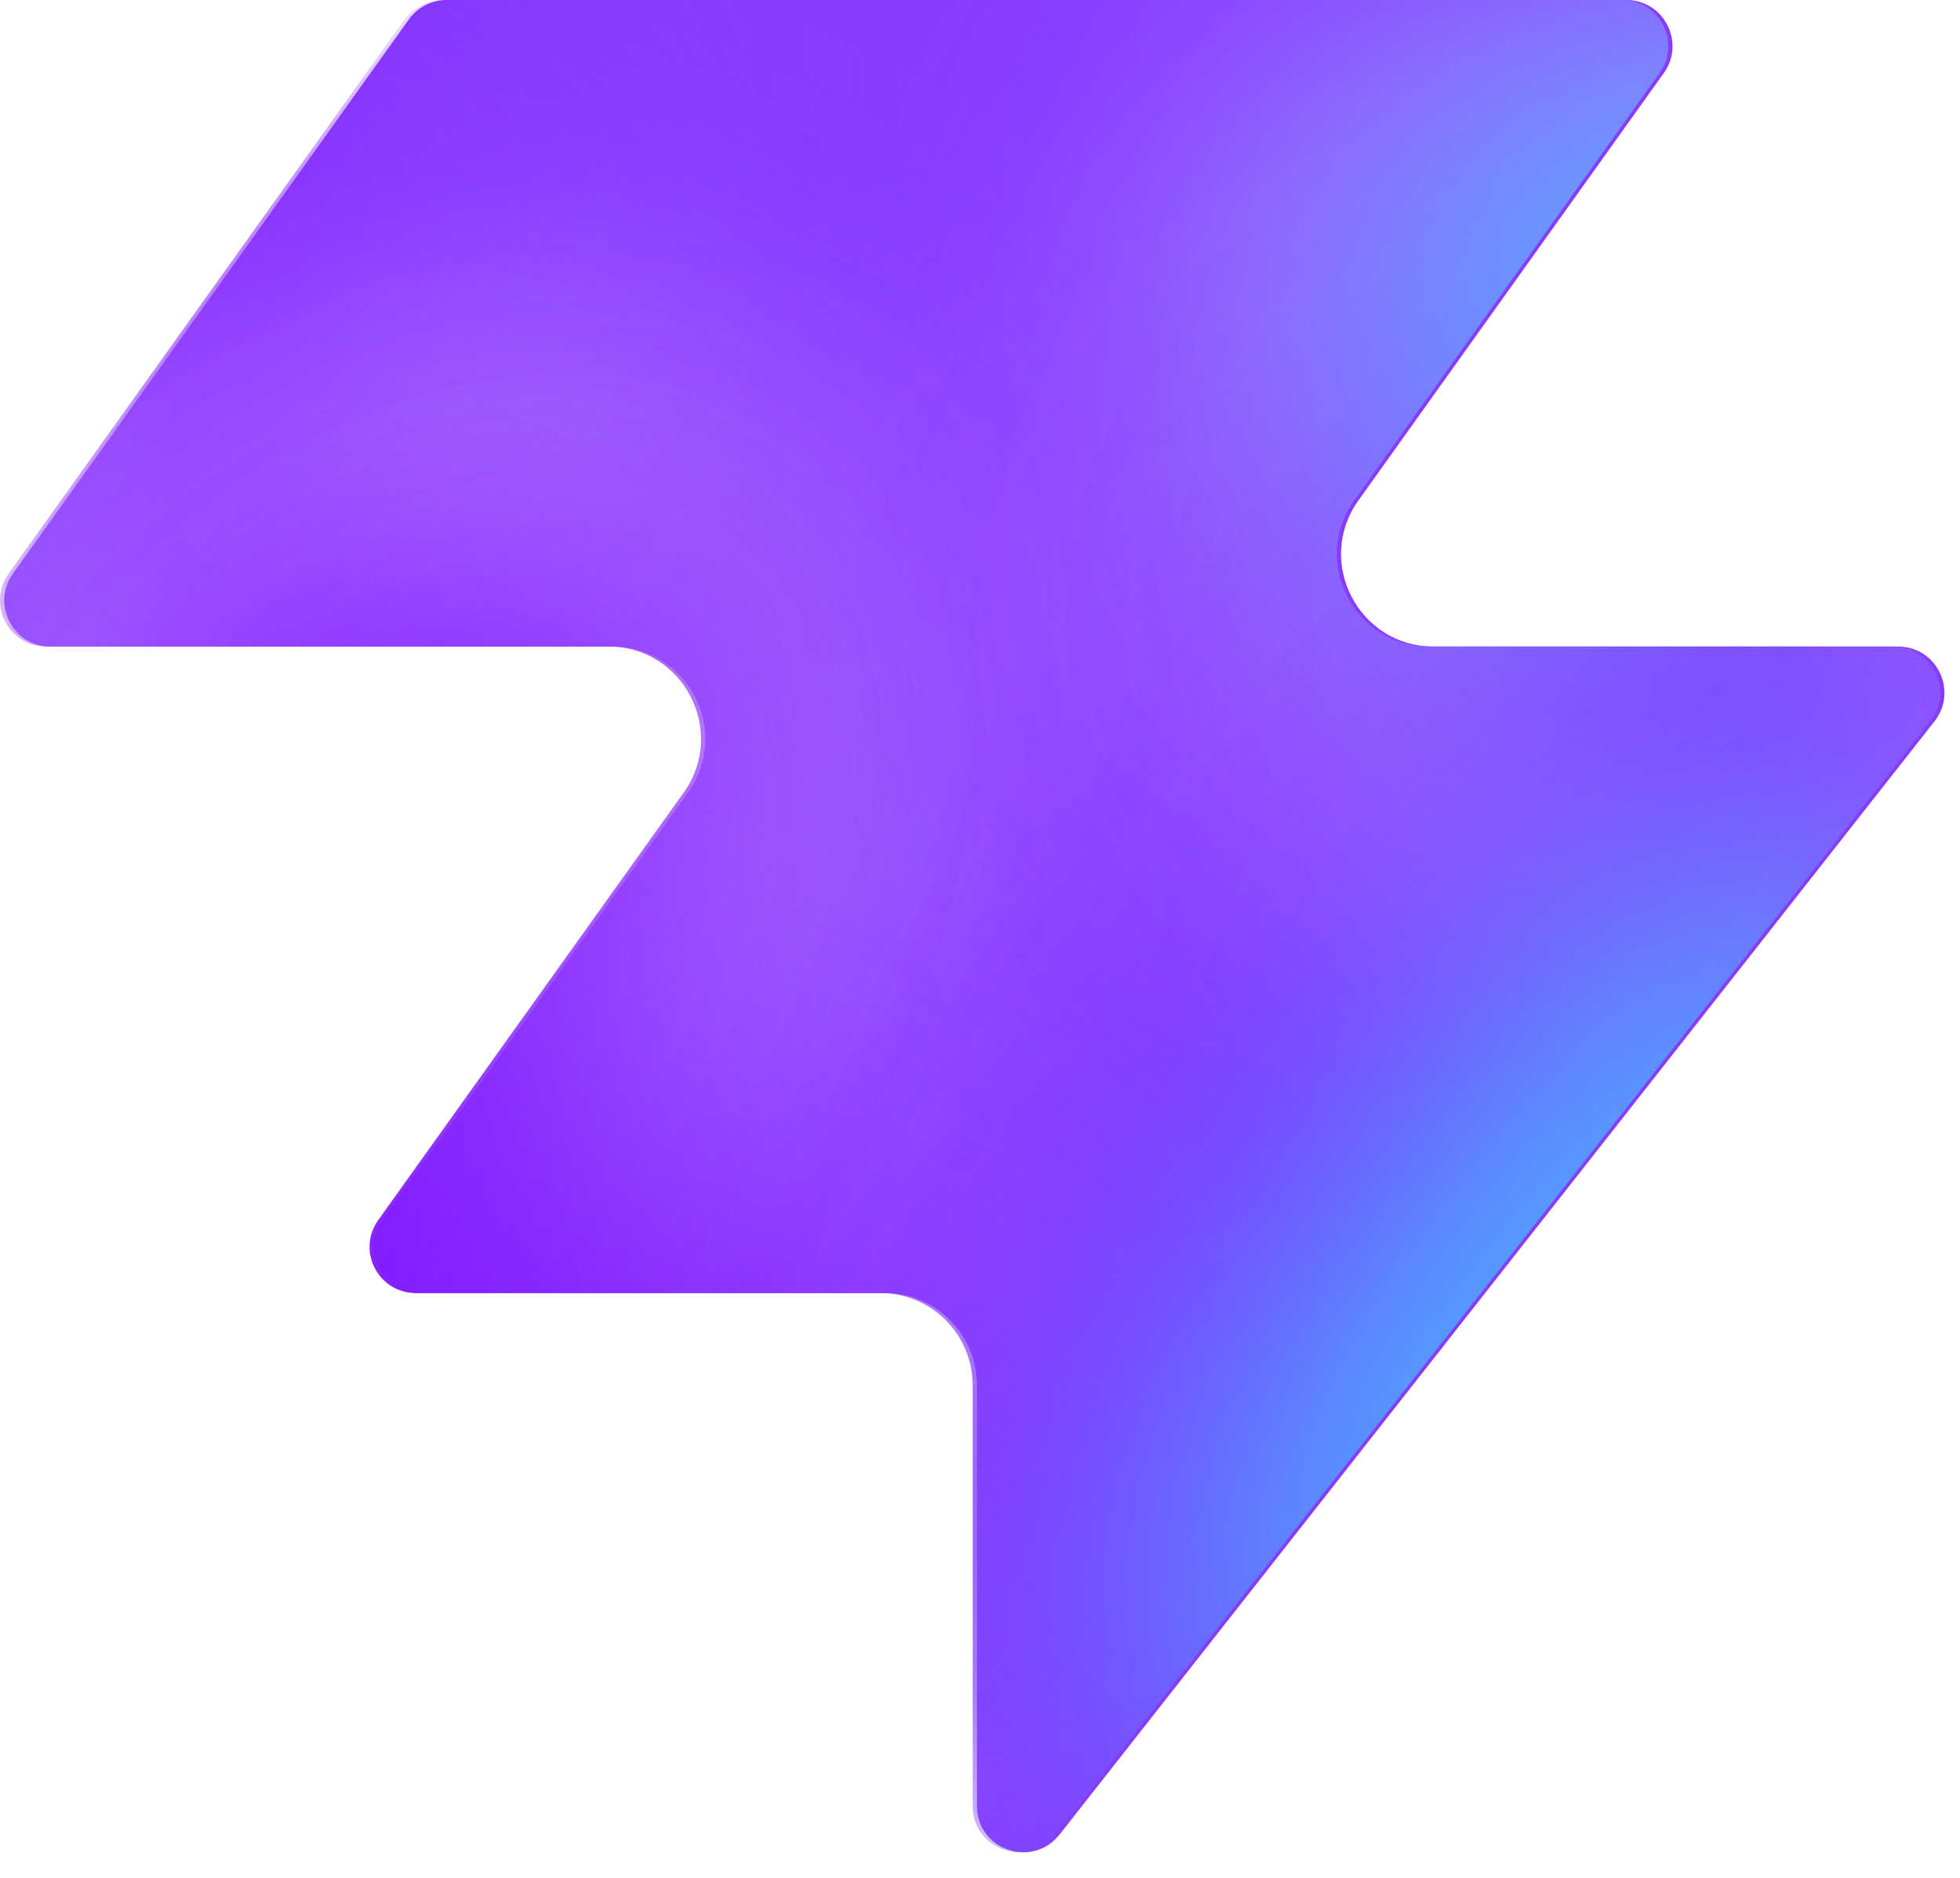
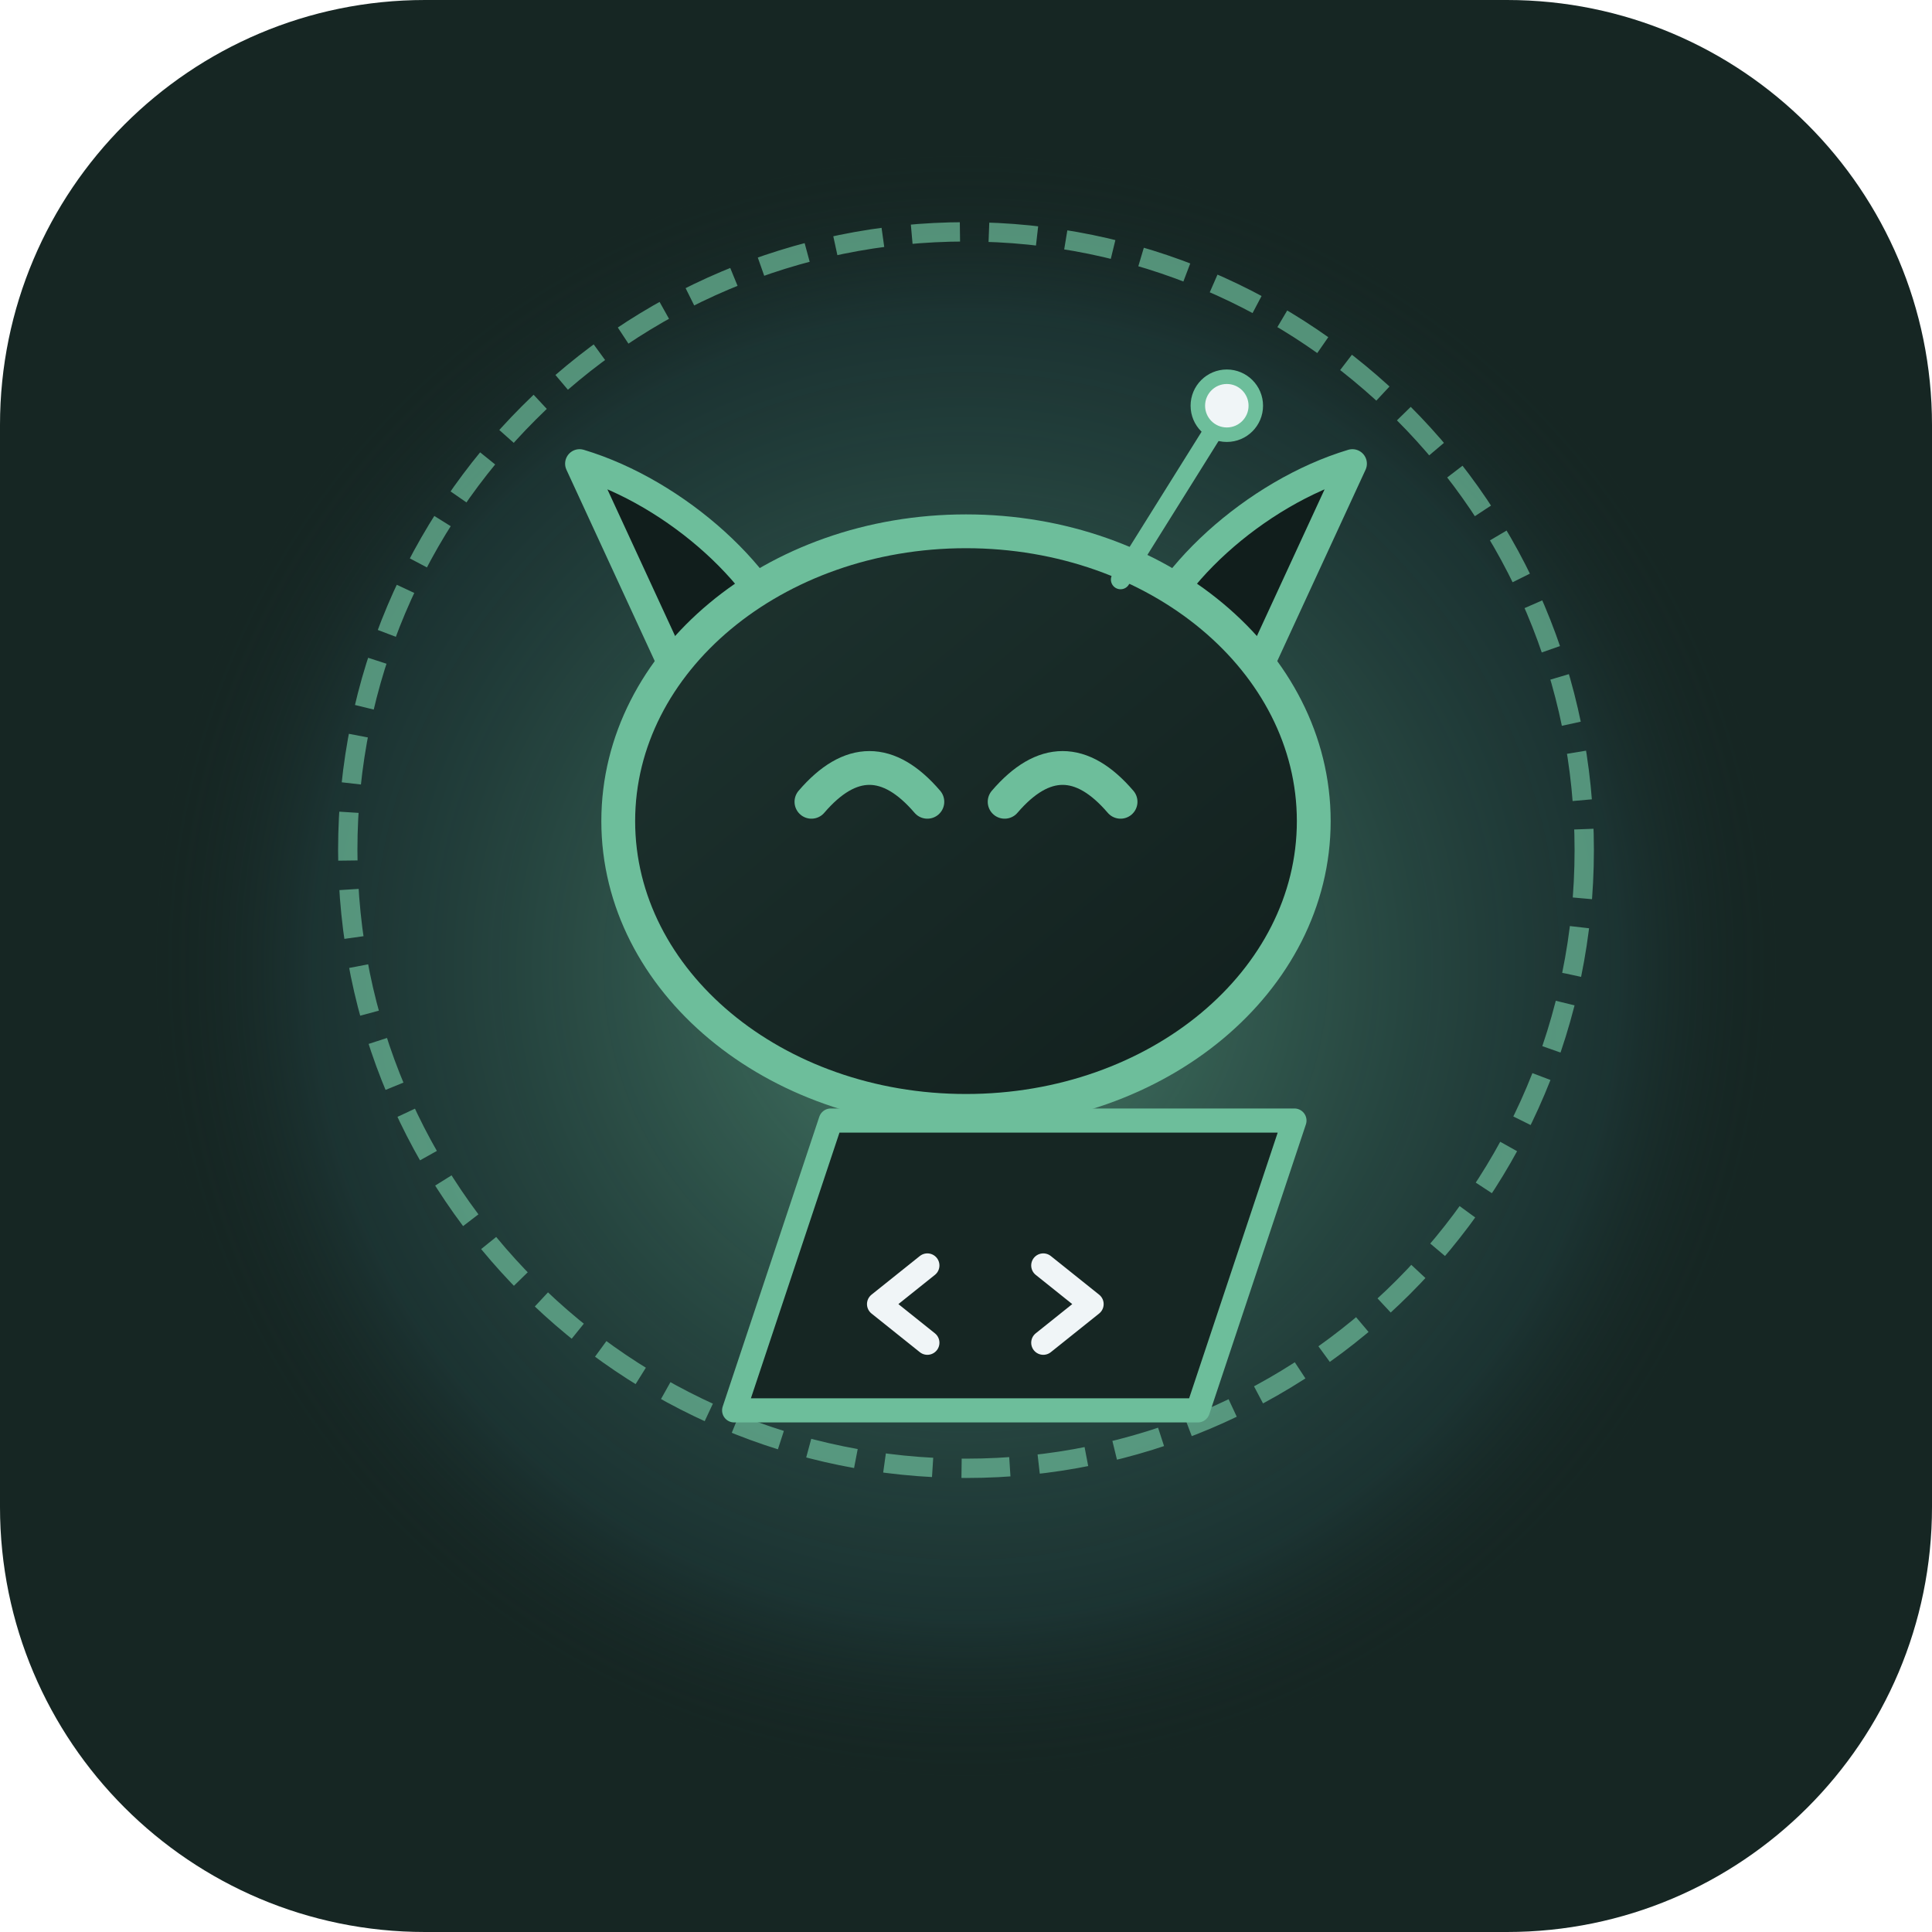
- <svg xmlns="http://www.w3.org/2000/svg" width="48" height="46" fill="none" viewBox="0 0 48 46">
-   <path fill="#863bff" d="M25.946 44.938c-.664.845-2.021.375-2.021-.698V33.937a2.26 2.26 0 0 0-2.262-2.262H10.287c-.92 0-1.456-1.04-.92-1.788l7.48-10.471c1.07-1.497 0-3.578-1.842-3.578H1.237c-.92 0-1.456-1.04-.92-1.788L10.013.474c.214-.297.556-.474.92-.474h28.894c.92 0 1.456 1.04.92 1.788l-7.48 10.471c-1.07 1.498 0 3.579 1.842 3.579h11.377c.943 0 1.473 1.088.89 1.83L25.947 44.94z" style="fill:#863bff;fill:color(display-p3 .525 .23 1);fill-opacity:1" />
-   <mask id="a" width="48" height="46" x="0" y="0" maskUnits="userSpaceOnUse" style="mask-type:alpha">
-     <path fill="#000" d="M25.842 44.938c-.664.844-2.021.375-2.021-.698V33.937a2.26 2.26 0 0 0-2.262-2.262H10.183c-.92 0-1.456-1.04-.92-1.788l7.48-10.471c1.07-1.498 0-3.579-1.842-3.579H1.133c-.92 0-1.456-1.04-.92-1.787L9.91.473c.214-.297.556-.474.92-.474h28.894c.92 0 1.456 1.04.92 1.788l-7.48 10.471c-1.07 1.498 0 3.578 1.842 3.578h11.377c.943 0 1.473 1.088.89 1.832L25.843 44.94z" style="fill:#000;fill-opacity:1" />
-   </mask>
-   <g mask="url(#a)">
-     <g filter="url(#b)">
-       <ellipse cx="5.508" cy="14.704" fill="#ede6ff" rx="5.508" ry="14.704" style="fill:#ede6ff;fill:color(display-p3 .927 .903 1);fill-opacity:1" transform="matrix(.00324 1 1 -.00324 -4.47 31.516)" />
-     </g>
-     <g filter="url(#c)">
-       <ellipse cx="10.399" cy="29.851" fill="#ede6ff" rx="10.399" ry="29.851" style="fill:#ede6ff;fill:color(display-p3 .927 .903 1);fill-opacity:1" transform="matrix(.00324 1 1 -.00324 -39.328 7.883)" />
-     </g>
-     <g filter="url(#d)">
-       <ellipse cx="5.508" cy="30.487" fill="#7e14ff" rx="5.508" ry="30.487" style="fill:#7e14ff;fill:color(display-p3 .492 .077 1);fill-opacity:1" transform="rotate(89.814 -25.913 -14.639)scale(1 -1)" />
-     </g>
-     <g filter="url(#e)">
-       <ellipse cx="5.508" cy="30.599" fill="#7e14ff" rx="5.508" ry="30.599" style="fill:#7e14ff;fill:color(display-p3 .492 .077 1);fill-opacity:1" transform="rotate(89.814 -32.644 -3.334)scale(1 -1)" />
-     </g>
-     <g filter="url(#f)">
-       <ellipse cx="5.508" cy="30.599" fill="#7e14ff" rx="5.508" ry="30.599" style="fill:#7e14ff;fill:color(display-p3 .492 .077 1);fill-opacity:1" transform="matrix(.00324 1 1 -.00324 -34.34 30.47)" />
-     </g>
-     <g filter="url(#g)">
-       <ellipse cx="14.072" cy="22.078" fill="#ede6ff" rx="14.072" ry="22.078" style="fill:#ede6ff;fill:color(display-p3 .927 .903 1);fill-opacity:1" transform="rotate(93.35 24.506 48.493)scale(-1 1)" />
-     </g>
-     <g filter="url(#h)">
-       <ellipse cx="3.47" cy="21.501" fill="#7e14ff" rx="3.47" ry="21.501" style="fill:#7e14ff;fill:color(display-p3 .492 .077 1);fill-opacity:1" transform="rotate(89.009 28.708 47.59)scale(-1 1)" />
-     </g>
-     <g filter="url(#i)">
-       <ellipse cx="3.47" cy="21.501" fill="#7e14ff" rx="3.47" ry="21.501" style="fill:#7e14ff;fill:color(display-p3 .492 .077 1);fill-opacity:1" transform="rotate(89.009 28.708 47.59)scale(-1 1)" />
-     </g>
-     <g filter="url(#j)">
-       <ellipse cx=".387" cy="8.972" fill="#7e14ff" rx="4.407" ry="29.108" style="fill:#7e14ff;fill:color(display-p3 .492 .077 1);fill-opacity:1" transform="rotate(39.51 .387 8.972)" />
-     </g>
-     <g filter="url(#k)">
-       <ellipse cx="47.523" cy="-6.092" fill="#7e14ff" rx="4.407" ry="29.108" style="fill:#7e14ff;fill:color(display-p3 .492 .077 1);fill-opacity:1" transform="rotate(37.892 47.523 -6.092)" />
-     </g>
-     <g filter="url(#l)">
-       <ellipse cx="41.412" cy="6.333" fill="#47bfff" rx="5.971" ry="9.665" style="fill:#47bfff;fill:color(display-p3 .28 .748 1);fill-opacity:1" transform="rotate(37.892 41.412 6.333)" />
-     </g>
-     <g filter="url(#m)">
-       <ellipse cx="-1.879" cy="38.332" fill="#7e14ff" rx="4.407" ry="29.108" style="fill:#7e14ff;fill:color(display-p3 .492 .077 1);fill-opacity:1" transform="rotate(37.892 -1.88 38.332)" />
-     </g>
-     <g filter="url(#n)">
-       <ellipse cx="-1.879" cy="38.332" fill="#7e14ff" rx="4.407" ry="29.108" style="fill:#7e14ff;fill:color(display-p3 .492 .077 1);fill-opacity:1" transform="rotate(37.892 -1.88 38.332)" />
-     </g>
-     <g filter="url(#o)">
-       <ellipse cx="35.651" cy="29.907" fill="#7e14ff" rx="4.407" ry="29.108" style="fill:#7e14ff;fill:color(display-p3 .492 .077 1);fill-opacity:1" transform="rotate(37.892 35.651 29.907)" />
-     </g>
-     <g filter="url(#p)">
-       <ellipse cx="38.418" cy="32.4" fill="#47bfff" rx="5.971" ry="15.297" style="fill:#47bfff;fill:color(display-p3 .28 .748 1);fill-opacity:1" transform="rotate(37.892 38.418 32.4)" />
-     </g>
-   </g>
+ <svg xmlns="http://www.w3.org/2000/svg" viewBox="0 0 200 200" width="100%" height="100%">
  <defs>
-     <filter id="b" width="60.045" height="41.654" x="-19.77" y="16.149" color-interpolation-filters="sRGB" filterUnits="userSpaceOnUse">
-       <feFlood flood-opacity="0" result="BackgroundImageFix" />
-       <feBlend in="SourceGraphic" in2="BackgroundImageFix" result="shape" />
-       <feGaussianBlur result="effect1_foregroundBlur_2002_17158" stdDeviation="7.659" />
-     </filter>
-     <filter id="c" width="90.34" height="51.437" x="-54.613" y="-7.533" color-interpolation-filters="sRGB" filterUnits="userSpaceOnUse">
-       <feFlood flood-opacity="0" result="BackgroundImageFix" />
-       <feBlend in="SourceGraphic" in2="BackgroundImageFix" result="shape" />
-       <feGaussianBlur result="effect1_foregroundBlur_2002_17158" stdDeviation="7.659" />
-     </filter>
-     <filter id="d" width="79.355" height="29.4" x="-49.64" y="2.03" color-interpolation-filters="sRGB" filterUnits="userSpaceOnUse">
-       <feFlood flood-opacity="0" result="BackgroundImageFix" />
-       <feBlend in="SourceGraphic" in2="BackgroundImageFix" result="shape" />
-       <feGaussianBlur result="effect1_foregroundBlur_2002_17158" stdDeviation="4.596" />
-     </filter>
-     <filter id="e" width="79.579" height="29.4" x="-45.045" y="20.029" color-interpolation-filters="sRGB" filterUnits="userSpaceOnUse">
-       <feFlood flood-opacity="0" result="BackgroundImageFix" />
-       <feBlend in="SourceGraphic" in2="BackgroundImageFix" result="shape" />
-       <feGaussianBlur result="effect1_foregroundBlur_2002_17158" stdDeviation="4.596" />
-     </filter>
-     <filter id="f" width="79.579" height="29.4" x="-43.513" y="21.178" color-interpolation-filters="sRGB" filterUnits="userSpaceOnUse">
-       <feFlood flood-opacity="0" result="BackgroundImageFix" />
-       <feBlend in="SourceGraphic" in2="BackgroundImageFix" result="shape" />
-       <feGaussianBlur result="effect1_foregroundBlur_2002_17158" stdDeviation="4.596" />
-     </filter>
-     <filter id="g" width="74.749" height="58.852" x="15.756" y="-17.901" color-interpolation-filters="sRGB" filterUnits="userSpaceOnUse">
-       <feFlood flood-opacity="0" result="BackgroundImageFix" />
-       <feBlend in="SourceGraphic" in2="BackgroundImageFix" result="shape" />
-       <feGaussianBlur result="effect1_foregroundBlur_2002_17158" stdDeviation="7.659" />
-     </filter>
-     <filter id="h" width="61.377" height="25.362" x="23.548" y="2.284" color-interpolation-filters="sRGB" filterUnits="userSpaceOnUse">
-       <feFlood flood-opacity="0" result="BackgroundImageFix" />
-       <feBlend in="SourceGraphic" in2="BackgroundImageFix" result="shape" />
-       <feGaussianBlur result="effect1_foregroundBlur_2002_17158" stdDeviation="4.596" />
-     </filter>
-     <filter id="i" width="61.377" height="25.362" x="23.548" y="2.284" color-interpolation-filters="sRGB" filterUnits="userSpaceOnUse">
-       <feFlood flood-opacity="0" result="BackgroundImageFix" />
-       <feBlend in="SourceGraphic" in2="BackgroundImageFix" result="shape" />
-       <feGaussianBlur result="effect1_foregroundBlur_2002_17158" stdDeviation="4.596" />
-     </filter>
-     <filter id="j" width="56.045" height="63.649" x="-27.636" y="-22.853" color-interpolation-filters="sRGB" filterUnits="userSpaceOnUse">
-       <feFlood flood-opacity="0" result="BackgroundImageFix" />
-       <feBlend in="SourceGraphic" in2="BackgroundImageFix" result="shape" />
-       <feGaussianBlur result="effect1_foregroundBlur_2002_17158" stdDeviation="4.596" />
-     </filter>
-     <filter id="k" width="54.814" height="64.646" x="20.116" y="-38.415" color-interpolation-filters="sRGB" filterUnits="userSpaceOnUse">
-       <feFlood flood-opacity="0" result="BackgroundImageFix" />
-       <feBlend in="SourceGraphic" in2="BackgroundImageFix" result="shape" />
-       <feGaussianBlur result="effect1_foregroundBlur_2002_17158" stdDeviation="4.596" />
-     </filter>
-     <filter id="l" width="33.541" height="35.313" x="24.641" y="-11.323" color-interpolation-filters="sRGB" filterUnits="userSpaceOnUse">
-       <feFlood flood-opacity="0" result="BackgroundImageFix" />
-       <feBlend in="SourceGraphic" in2="BackgroundImageFix" result="shape" />
-       <feGaussianBlur result="effect1_foregroundBlur_2002_17158" stdDeviation="4.596" />
-     </filter>
-     <filter id="m" width="54.814" height="64.646" x="-29.286" y="6.009" color-interpolation-filters="sRGB" filterUnits="userSpaceOnUse">
-       <feFlood flood-opacity="0" result="BackgroundImageFix" />
-       <feBlend in="SourceGraphic" in2="BackgroundImageFix" result="shape" />
-       <feGaussianBlur result="effect1_foregroundBlur_2002_17158" stdDeviation="4.596" />
-     </filter>
-     <filter id="n" width="54.814" height="64.646" x="-29.286" y="6.009" color-interpolation-filters="sRGB" filterUnits="userSpaceOnUse">
-       <feFlood flood-opacity="0" result="BackgroundImageFix" />
-       <feBlend in="SourceGraphic" in2="BackgroundImageFix" result="shape" />
-       <feGaussianBlur result="effect1_foregroundBlur_2002_17158" stdDeviation="4.596" />
-     </filter>
-     <filter id="o" width="54.814" height="64.646" x="8.244" y="-2.416" color-interpolation-filters="sRGB" filterUnits="userSpaceOnUse">
-       <feFlood flood-opacity="0" result="BackgroundImageFix" />
-       <feBlend in="SourceGraphic" in2="BackgroundImageFix" result="shape" />
-       <feGaussianBlur result="effect1_foregroundBlur_2002_17158" stdDeviation="4.596" />
-     </filter>
-     <filter id="p" width="39.409" height="43.623" x="18.713" y="10.588" color-interpolation-filters="sRGB" filterUnits="userSpaceOnUse">
-       <feFlood flood-opacity="0" result="BackgroundImageFix" />
-       <feBlend in="SourceGraphic" in2="BackgroundImageFix" result="shape" />
-       <feGaussianBlur result="effect1_foregroundBlur_2002_17158" stdDeviation="4.596" />
-     </filter>
+     <radialGradient id="favHalo" cx="50%" cy="50%" r="50%">
+       <stop offset="0%" stop-color="#6DBE9B" stop-opacity="0.6" />
+       <stop offset="80%" stop-color="#295255" stop-opacity="0.3" />
+       <stop offset="100%" stop-color="#162623" stop-opacity="0" />
+     </radialGradient>
+     <linearGradient id="favBody" x1="0%" y1="0%" x2="100%" y2="100%">
+       <stop offset="0%" stop-color="#1E3430" />
+       <stop offset="100%" stop-color="#111E1C" />
+     </linearGradient>
  </defs>
+   <rect width="200" height="200" rx="44" fill="#162623" />
+   <circle cx="100" cy="100" r="85" fill="url(#favHalo)" />
+   <circle cx="100" cy="88" r="64" fill="none" stroke="#6DBE9B" stroke-width="2" stroke-dasharray="5 3" opacity="0.7" />
+   <path d="M72 74 L60 48 C70 51 80 60 82 68 Z" fill="#111E1C" stroke="#6DBE9B" stroke-width="3" stroke-linejoin="round" />
+   <path d="M128 74 L140 48 C130 51 120 60 118 68 Z" fill="#111E1C" stroke="#6DBE9B" stroke-width="3" stroke-linejoin="round" />
+   <ellipse cx="100" cy="85" rx="36" ry="30" fill="url(#favBody)" stroke="#6DBE9B" stroke-width="3.5" />
+   <path d="M84 83 Q90 76 96 83" fill="none" stroke="#6DBE9B" stroke-width="3.5" stroke-linecap="round" />
+   <path d="M104 83 Q110 76 116 83" fill="none" stroke="#6DBE9B" stroke-width="3.5" stroke-linecap="round" />
+   <path d="M116 60 L126 44" stroke="#6DBE9B" stroke-width="2" stroke-linecap="round" />
+   <circle cx="127" cy="42" r="3" fill="#F0F5F7" stroke="#6DBE9B" stroke-width="1.5" />
+   <path d="M86 116 L134 116 L124 146 L76 146 Z" fill="#162623" stroke="#6DBE9B" stroke-width="2.5" stroke-linejoin="round" />
+   <path d="M96 131 L91 135 L96 139" fill="none" stroke="#F0F5F7" stroke-width="2.5" stroke-linecap="round" stroke-linejoin="round" />
+   <path d="M108 131 L113 135 L108 139" fill="none" stroke="#F0F5F7" stroke-width="2.5" stroke-linecap="round" stroke-linejoin="round" />
</svg>
